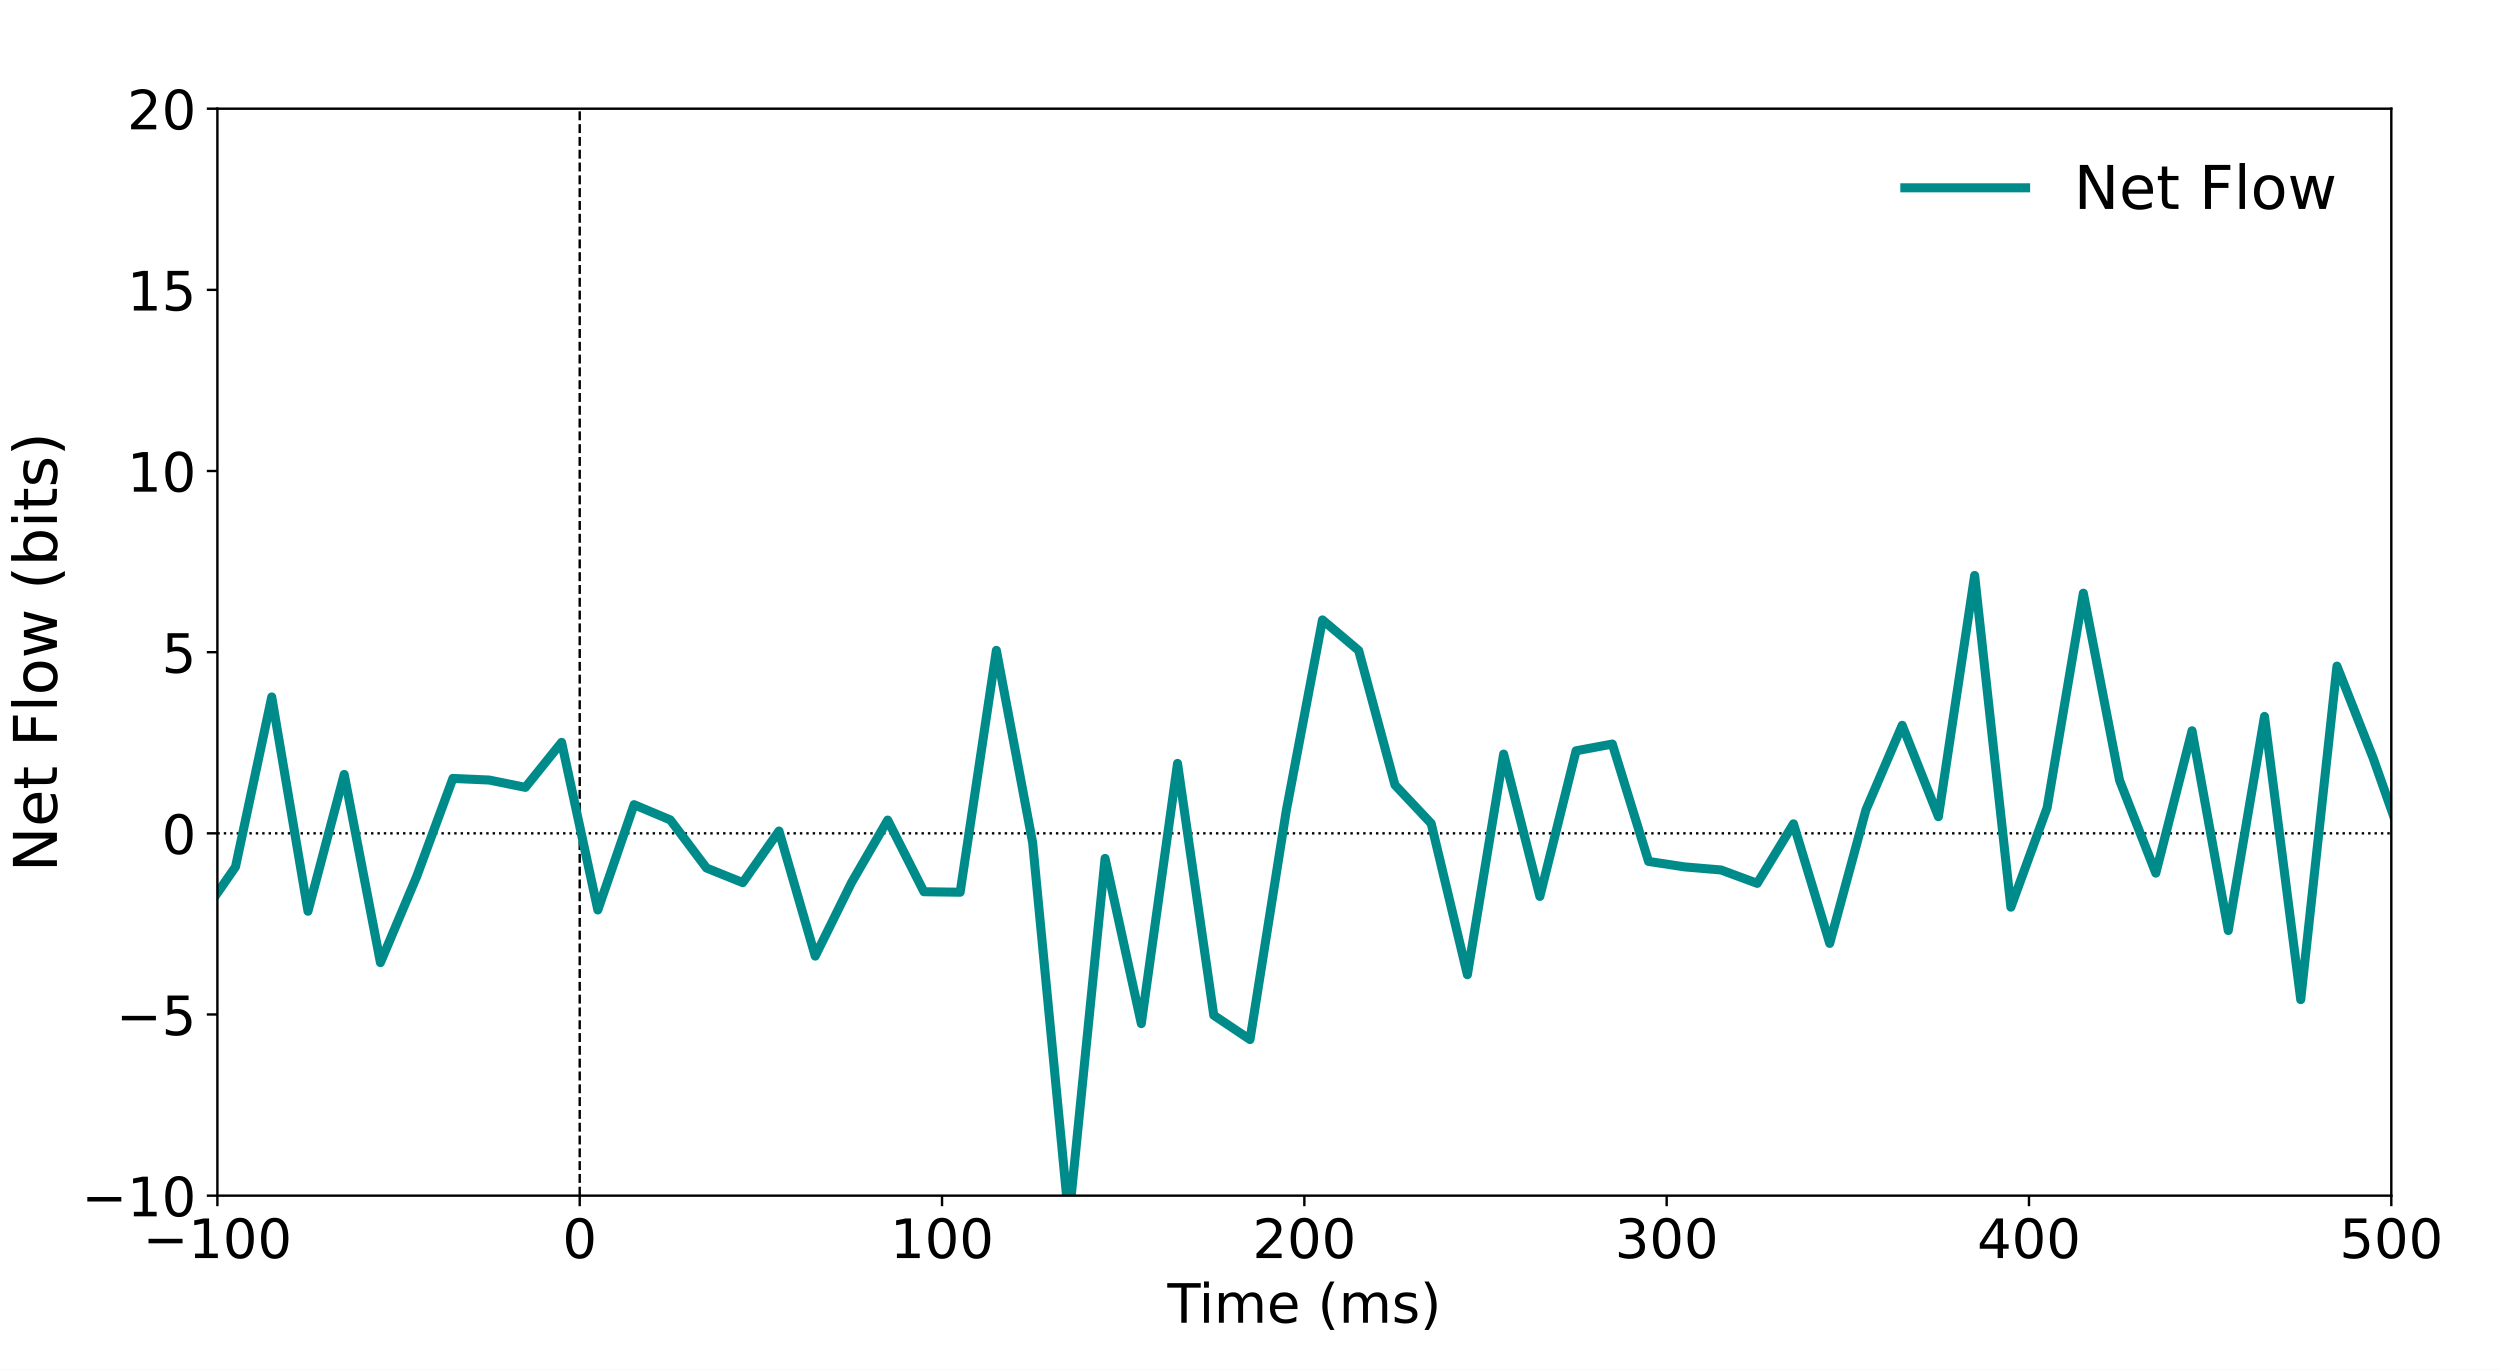
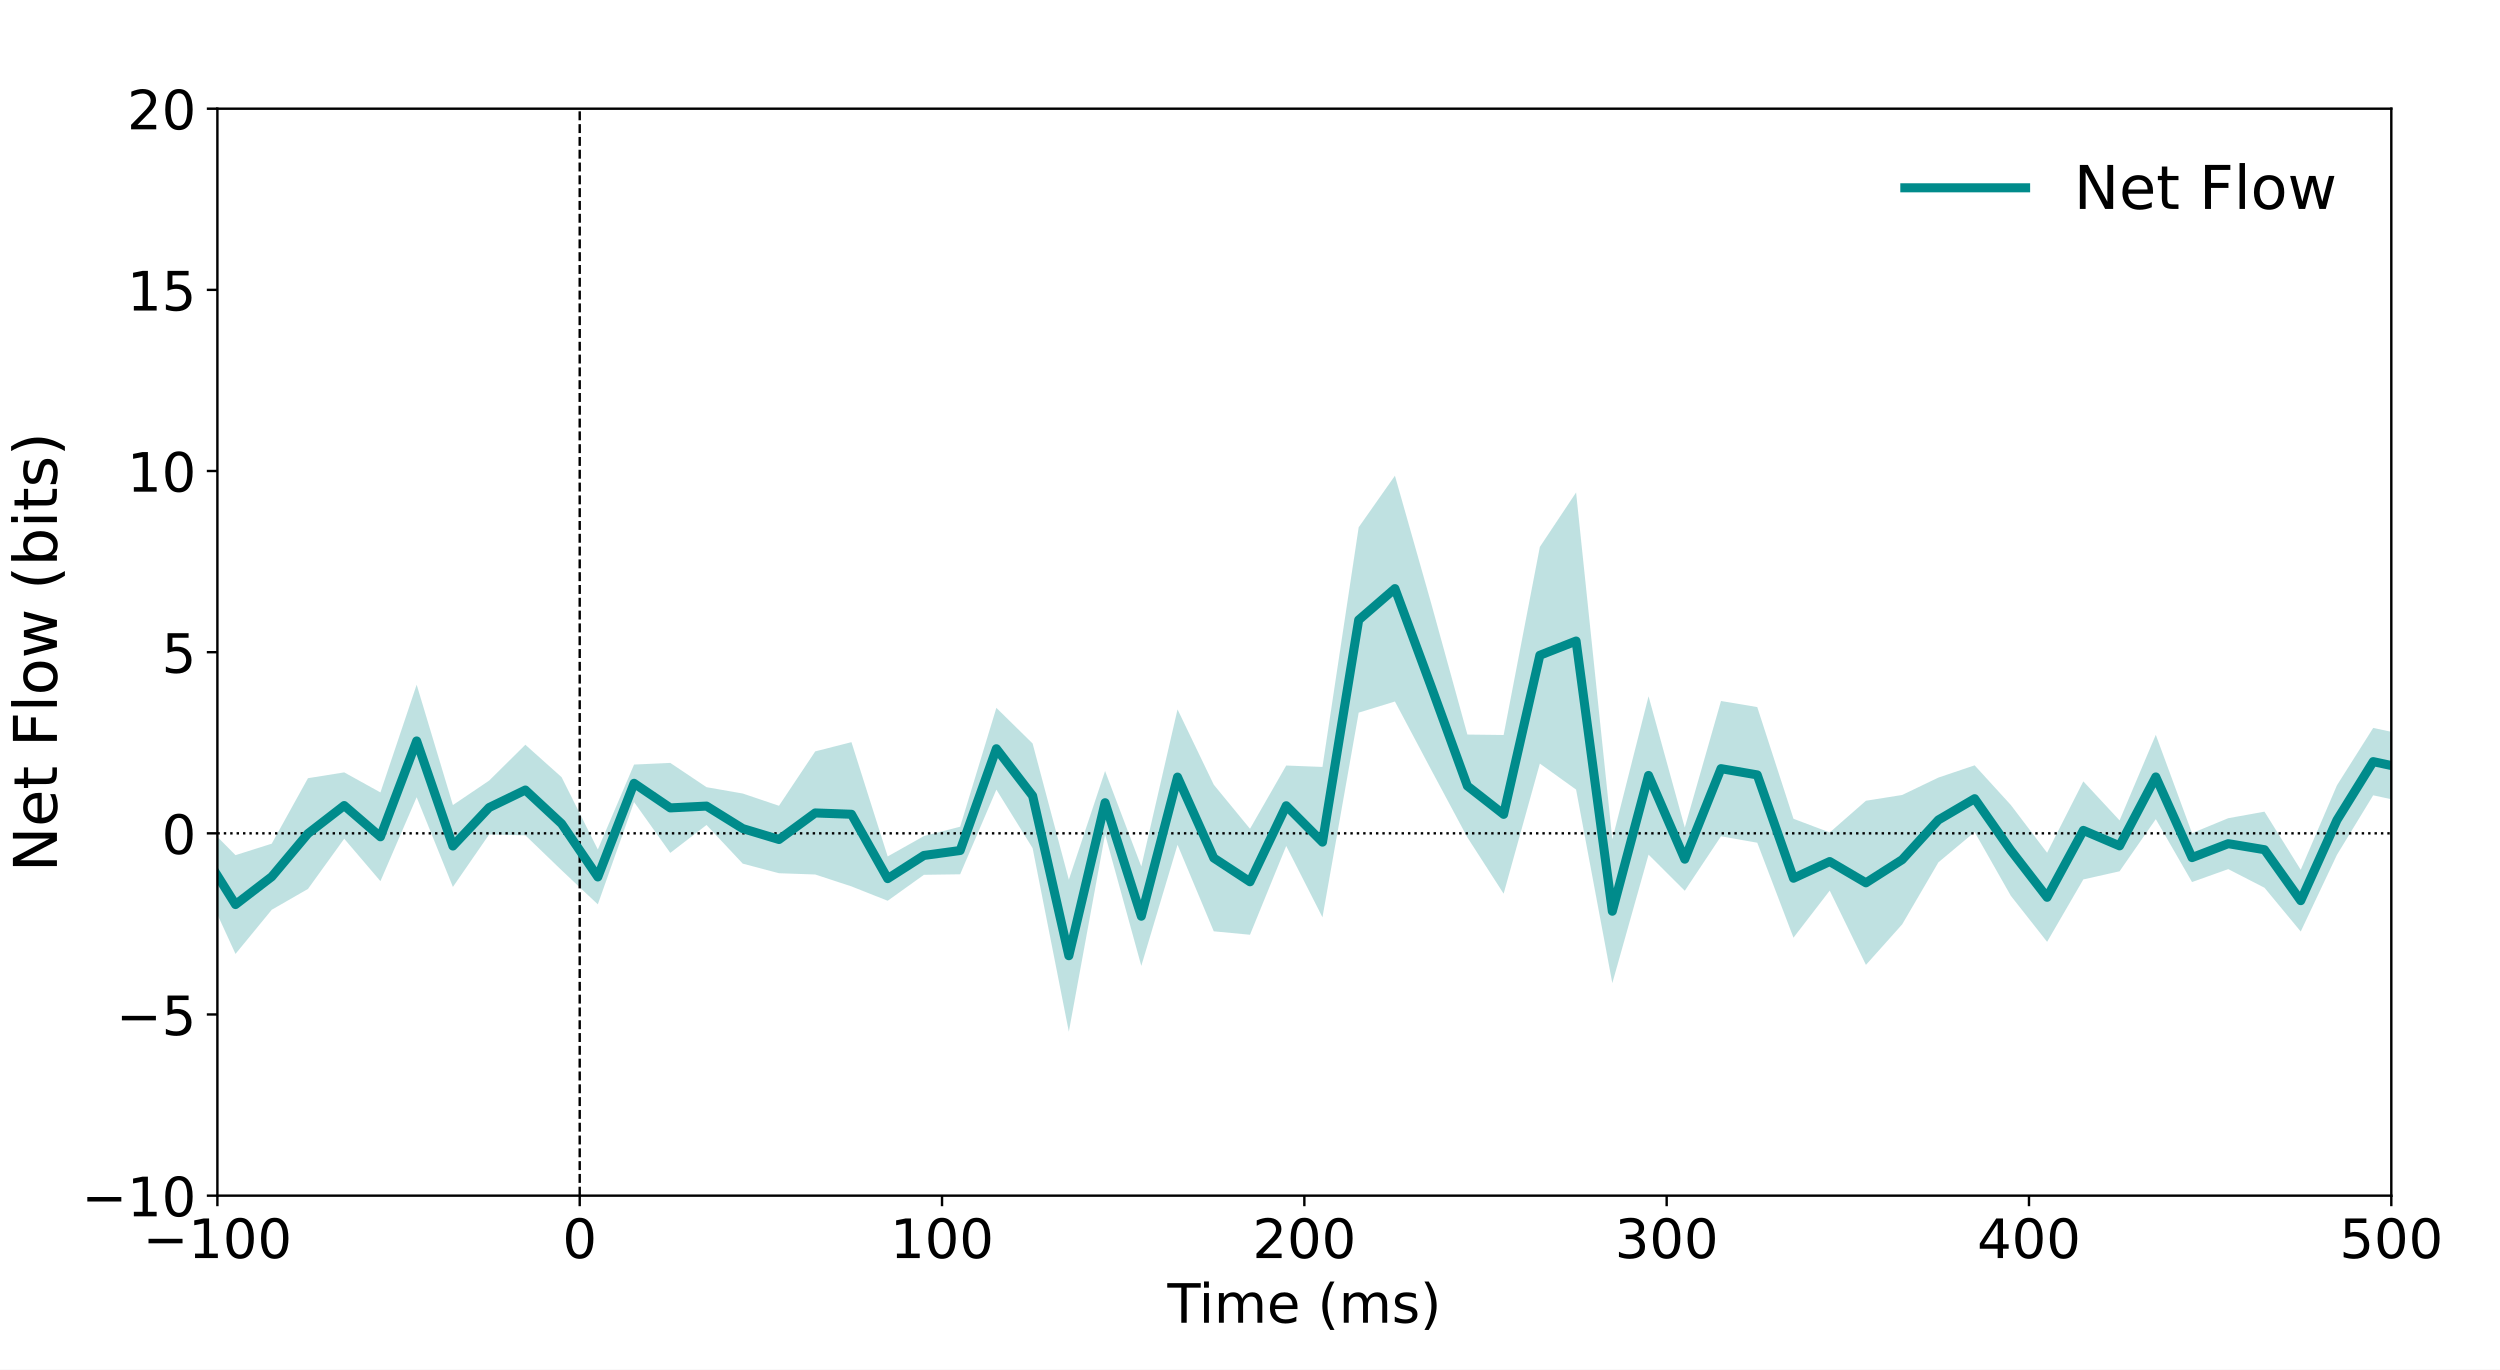
<svg xmlns="http://www.w3.org/2000/svg" xmlns:xlink="http://www.w3.org/1999/xlink" width="828pt" height="453.6pt" viewBox="0 0 828 453.6" version="1.1">
  <defs>
    <style type="text/css">*{stroke-linejoin: round; stroke-linecap: butt}</style>
  </defs>
  <g id="figure_1">
    <g id="patch_1">
      <path d="M 0 453.6  L 828 453.6  L 828 0  L 0 0  z " style="fill: #ffffff" />
    </g>
    <g id="axes_1">
      <g id="patch_2">
        <path d="M 72 396  L 792 396  L 792 36  L 72 36  z " style="fill: #ffffff" />
      </g>
-       <g id="PolyCollection_1" />
+       <g id="PolyCollection_1">
+         <path d="M -42 253.838  L -42 300.152  L -30 281.372  L -18 284.638  L -6 288.3  L 6 280.175  L 18 275.432  L 30 274.127  L 42 272.506  L 54 289.117  L 66 289.794  L 78 315.936  L 90 301.316  L 102 294.416  L 114 277.79  L 126 291.841  L 138 264.042  L 150 293.754  L 162 276.381  L 174 276.655  L 186 288.224  L 198 299.529  L 210 265.645  L 222 282.481  L 234 273.238  L 246 286.042  L 258 289.212  L 270 289.635  L 282 293.576  L 294 298.335  L 306 289.741  L 318 289.564  L 330 261.524  L 342 280.901  L 354 341.699  L 366 276.366  L 378 319.903  L 390 279.798  L 402 308.454  L 414 309.591  L 426 280.185  L 438 303.805  L 450 236.027  L 462 232.336  L 474 254.936  L 486 277.347  L 498 295.992  L 510 252.894  L 522 261.516  L 534 325.611  L 546 283.051  L 558 295.021  L 570 276.979  L 582 279.108  L 594 310.564  L 606 294.971  L 618 319.572  L 630 306.15  L 642 285.606  L 654 275.578  L 666 296.711  L 678 311.938  L 690 291.267  L 702 288.579  L 714 271.293  L 726 292.136  L 738 287.852  L 750 294.025  L 762 308.518  L 774 283.112  L 786 263.407  L 798 266.009  L 810 259.856  L 822 313.918  L 834 267.046  L 846 296.607  L 858 288.015  L 870 282.934  L 882 274.551  L 894 291.598  L 906 270.376  L 918 284.648  L 930 278.704  L 942 285.607  L 954 278.218  L 966 302.152  L 978 271.872  L 990 295.675  L 1002 293.524  L 1014 286.146  L 1026 295.221  L 1038 290.406  L 1050 295.757  L 1062 292.291  L 1074 294.343  L 1086 310.521  L 1098 335.322  L 1110 289.708  L 1122 265.282  L 1134 303.845  L 1146 306.398  L 1146 274.415  L 1146 274.415  L 1134 280.589  L 1122 253.316  L 1110 269.177  L 1098 298.496  L 1086 287.091  L 1074 269.63  L 1062 271.242  L 1050 266.865  L 1038 254.116  L 1026 265.762  L 1014 263.261  L 1002 274.492  L 990 267.731  L 978 230.43  L 966 278.346  L 954 257.764  L 942 262.393  L 930 265.901  L 918 257.58  L 906 247.385  L 894 269.307  L 882 249.586  L 870 251.742  L 858 250.374  L 846 284.087  L 834 244.468  L 822 293.563  L 810 237.596  L 798 243.645  L 786 241.095  L 774 260.083  L 762 288.075  L 750 268.824  L 738 270.984  L 726 275.939  L 714 243.369  L 702 271.714  L 690 258.791  L 678 282.431  L 666 266.628  L 654 253.478  L 642 257.529  L 630 263.296  L 618 265.207  L 606 275.713  L 594 271.177  L 582 234.184  L 570 232.173  L 558 274.086  L 546 230.609  L 534 277.985  L 522 163.102  L 510 181.142  L 498 243.429  L 486 243.282  L 474 199.796  L 462 157.558  L 450 174.63  L 438 254.008  L 426 253.54  L 414 274.493  L 402 259.891  L 390 234.953  L 378 286.992  L 366 255.364  L 354 291.362  L 342 246.246  L 330 234.443  L 318 273.806  L 306 276.909  L 294 283.654  L 282 245.801  L 270 248.859  L 258 266.869  L 246 262.814  L 234 260.713  L 222 252.673  L 210 253.223  L 198 281.355  L 186 257.398  L 174 246.659  L 162 258.537  L 150 266.638  L 138 226.775  L 126 262.452  L 114 255.809  L 102 257.736  L 90 279.42  L 78 283.228  L 66 271.082  L 54 259.822  L 42 252.836  L 30 257.381  L 18 248.647  L 6 261.996  L -6 263.969  L -18 264.746  L -30 247.084  L -42 253.838  z " clip-path="url(#p2d6d8e7026)" style="fill: #008b8b; fill-opacity: 0.25" />
+       </g>
      <g id="matplotlib.axis_1">
        <g id="xtick_1">
          <g id="line2d_1">
            <defs>
-               <path id="mb86d9c73e5" d="M 0 0  L 0 3.5  " style="stroke: #000000; stroke-width: 0.8" />
+               <path id="mac3c362288" d="M 0 0  L 0 3.5  " style="stroke: #000000; stroke-width: 0.8" />
            </defs>
            <g>
-               <use xlink:href="#mb86d9c73e5" x="72" y="396" style="stroke: #000000; stroke-width: 0.8" />
+               <use xlink:href="#mac3c362288" x="72" y="396" style="stroke: #000000; stroke-width: 0.8" />
            </g>
          </g>
          <g id="text_1">
            <g transform="translate(47.27953 416.6772) scale(0.18 -0.18)">
              <defs>
                <path id="DejaVuSans-2212" d="M 678 2272  L 4684 2272  L 4684 1741  L 678 1741  L 678 2272  z " transform="scale(0.015625)" />
                <path id="DejaVuSans-31" d="M 794 531  L 1825 531  L 1825 4091  L 703 3866  L 703 4441  L 1819 4666  L 2450 4666  L 2450 531  L 3481 531  L 3481 0  L 794 0  L 794 531  z " transform="scale(0.015625)" />
                <path id="DejaVuSans-30" d="M 2034 4250  Q 1547 4250 1301 3770  Q 1056 3291 1056 2328  Q 1056 1369 1301 889  Q 1547 409 2034 409  Q 2525 409 2770 889  Q 3016 1369 3016 2328  Q 3016 3291 2770 3770  Q 2525 4250 2034 4250  z M 2034 4750  Q 2819 4750 3233 4129  Q 3647 3509 3647 2328  Q 3647 1150 3233 529  Q 2819 -91 2034 -91  Q 1250 -91 836 529  Q 422 1150 422 2328  Q 422 3509 836 4129  Q 1250 4750 2034 4750  z " transform="scale(0.015625)" />
              </defs>
              <use xlink:href="#DejaVuSans-2212" />
              <use xlink:href="#DejaVuSans-31" x="83.789" />
              <use xlink:href="#DejaVuSans-30" x="147.412" />
              <use xlink:href="#DejaVuSans-30" x="211.035" />
            </g>
          </g>
        </g>
        <g id="xtick_2">
          <g id="line2d_2">
            <g>
-               <use xlink:href="#mb86d9c73e5" x="192" y="396" style="stroke: #000000; stroke-width: 0.8" />
+               <use xlink:href="#mac3c362288" x="192" y="396" style="stroke: #000000; stroke-width: 0.8" />
            </g>
          </g>
          <g id="text_2">
            <g transform="translate(186.2738 416.6772) scale(0.18 -0.18)">
              <use xlink:href="#DejaVuSans-30" />
            </g>
          </g>
        </g>
        <g id="xtick_3">
          <g id="line2d_3">
            <g>
-               <use xlink:href="#mb86d9c73e5" x="312" y="396" style="stroke: #000000; stroke-width: 0.8" />
+               <use xlink:href="#mac3c362288" x="312" y="396" style="stroke: #000000; stroke-width: 0.8" />
            </g>
          </g>
          <g id="text_3">
            <g transform="translate(294.8213 416.6772) scale(0.18 -0.18)">
              <use xlink:href="#DejaVuSans-31" />
              <use xlink:href="#DejaVuSans-30" x="63.623" />
              <use xlink:href="#DejaVuSans-30" x="127.246" />
            </g>
          </g>
        </g>
        <g id="xtick_4">
          <g id="line2d_4">
            <g>
-               <use xlink:href="#mb86d9c73e5" x="432" y="396" style="stroke: #000000; stroke-width: 0.8" />
+               <use xlink:href="#mac3c362288" x="432" y="396" style="stroke: #000000; stroke-width: 0.8" />
            </g>
          </g>
          <g id="text_4">
            <g transform="translate(414.8213 416.6772) scale(0.18 -0.18)">
              <defs>
                <path id="DejaVuSans-32" d="M 1228 531  L 3431 531  L 3431 0  L 469 0  L 469 531  Q 828 903 1448 1529  Q 2069 2156 2228 2338  Q 2531 2678 2651 2914  Q 2772 3150 2772 3378  Q 2772 3750 2511 3984  Q 2250 4219 1831 4219  Q 1534 4219 1204 4116  Q 875 4013 500 3803  L 500 4441  Q 881 4594 1212 4672  Q 1544 4750 1819 4750  Q 2544 4750 2975 4387  Q 3406 4025 3406 3419  Q 3406 3131 3298 2873  Q 3191 2616 2906 2266  Q 2828 2175 2409 1742  Q 1991 1309 1228 531  z " transform="scale(0.015625)" />
              </defs>
              <use xlink:href="#DejaVuSans-32" />
              <use xlink:href="#DejaVuSans-30" x="63.623" />
              <use xlink:href="#DejaVuSans-30" x="127.246" />
            </g>
          </g>
        </g>
        <g id="xtick_5">
          <g id="line2d_5">
            <g>
-               <use xlink:href="#mb86d9c73e5" x="552" y="396" style="stroke: #000000; stroke-width: 0.8" />
+               <use xlink:href="#mac3c362288" x="552" y="396" style="stroke: #000000; stroke-width: 0.8" />
            </g>
          </g>
          <g id="text_5">
            <g transform="translate(534.8212 416.6772) scale(0.18 -0.18)">
              <defs>
                <path id="DejaVuSans-33" d="M 2597 2516  Q 3050 2419 3304 2112  Q 3559 1806 3559 1356  Q 3559 666 3084 287  Q 2609 -91 1734 -91  Q 1441 -91 1130 -33  Q 819 25 488 141  L 488 750  Q 750 597 1062 519  Q 1375 441 1716 441  Q 2309 441 2620 675  Q 2931 909 2931 1356  Q 2931 1769 2642 2001  Q 2353 2234 1838 2234  L 1294 2234  L 1294 2753  L 1863 2753  Q 2328 2753 2575 2939  Q 2822 3125 2822 3475  Q 2822 3834 2567 4026  Q 2313 4219 1838 4219  Q 1578 4219 1281 4162  Q 984 4106 628 3988  L 628 4550  Q 988 4650 1302 4700  Q 1616 4750 1894 4750  Q 2613 4750 3031 4423  Q 3450 4097 3450 3541  Q 3450 3153 3228 2886  Q 3006 2619 2597 2516  z " transform="scale(0.015625)" />
              </defs>
              <use xlink:href="#DejaVuSans-33" />
              <use xlink:href="#DejaVuSans-30" x="63.623" />
              <use xlink:href="#DejaVuSans-30" x="127.246" />
            </g>
          </g>
        </g>
        <g id="xtick_6">
          <g id="line2d_6">
            <g>
-               <use xlink:href="#mb86d9c73e5" x="672" y="396" style="stroke: #000000; stroke-width: 0.8" />
+               <use xlink:href="#mac3c362288" x="672" y="396" style="stroke: #000000; stroke-width: 0.8" />
            </g>
          </g>
          <g id="text_6">
            <g transform="translate(654.8212 416.6772) scale(0.18 -0.18)">
              <defs>
                <path id="DejaVuSans-34" d="M 2419 4116  L 825 1625  L 2419 1625  L 2419 4116  z M 2253 4666  L 3047 4666  L 3047 1625  L 3713 1625  L 3713 1100  L 3047 1100  L 3047 0  L 2419 0  L 2419 1100  L 313 1100  L 313 1709  L 2253 4666  z " transform="scale(0.015625)" />
              </defs>
              <use xlink:href="#DejaVuSans-34" />
              <use xlink:href="#DejaVuSans-30" x="63.623" />
              <use xlink:href="#DejaVuSans-30" x="127.246" />
            </g>
          </g>
        </g>
        <g id="xtick_7">
          <g id="line2d_7">
            <g>
-               <use xlink:href="#mb86d9c73e5" x="792" y="396" style="stroke: #000000; stroke-width: 0.8" />
+               <use xlink:href="#mac3c362288" x="792" y="396" style="stroke: #000000; stroke-width: 0.8" />
            </g>
          </g>
          <g id="text_7">
            <g transform="translate(774.8212 416.6772) scale(0.18 -0.18)">
              <defs>
                <path id="DejaVuSans-35" d="M 691 4666  L 3169 4666  L 3169 4134  L 1269 4134  L 1269 2991  Q 1406 3038 1543 3061  Q 1681 3084 1819 3084  Q 2600 3084 3056 2656  Q 3513 2228 3513 1497  Q 3513 744 3044 326  Q 2575 -91 1722 -91  Q 1428 -91 1123 -41  Q 819 9 494 109  L 494 744  Q 775 591 1075 516  Q 1375 441 1709 441  Q 2250 441 2565 725  Q 2881 1009 2881 1497  Q 2881 1984 2565 2268  Q 2250 2553 1709 2553  Q 1456 2553 1204 2497  Q 953 2441 691 2322  L 691 4666  z " transform="scale(0.015625)" />
              </defs>
              <use xlink:href="#DejaVuSans-35" />
              <use xlink:href="#DejaVuSans-30" x="63.623" />
              <use xlink:href="#DejaVuSans-30" x="127.246" />
            </g>
          </g>
        </g>
        <g id="text_8">
          <g transform="translate(386.6414 438.0978) scale(0.18 -0.18)">
            <defs>
              <path id="DejaVuSans-54" d="M -19 4666  L 3928 4666  L 3928 4134  L 2272 4134  L 2272 0  L 1638 0  L 1638 4134  L -19 4134  L -19 4666  z " transform="scale(0.015625)" />
              <path id="DejaVuSans-69" d="M 603 3500  L 1178 3500  L 1178 0  L 603 0  L 603 3500  z M 603 4863  L 1178 4863  L 1178 4134  L 603 4134  L 603 4863  z " transform="scale(0.015625)" />
              <path id="DejaVuSans-6d" d="M 3328 2828  Q 3544 3216 3844 3400  Q 4144 3584 4550 3584  Q 5097 3584 5394 3201  Q 5691 2819 5691 2113  L 5691 0  L 5113 0  L 5113 2094  Q 5113 2597 4934 2840  Q 4756 3084 4391 3084  Q 3944 3084 3684 2787  Q 3425 2491 3425 1978  L 3425 0  L 2847 0  L 2847 2094  Q 2847 2600 2669 2842  Q 2491 3084 2119 3084  Q 1678 3084 1418 2786  Q 1159 2488 1159 1978  L 1159 0  L 581 0  L 581 3500  L 1159 3500  L 1159 2956  Q 1356 3278 1631 3431  Q 1906 3584 2284 3584  Q 2666 3584 2933 3390  Q 3200 3197 3328 2828  z " transform="scale(0.015625)" />
              <path id="DejaVuSans-65" d="M 3597 1894  L 3597 1613  L 953 1613  Q 991 1019 1311 708  Q 1631 397 2203 397  Q 2534 397 2845 478  Q 3156 559 3463 722  L 3463 178  Q 3153 47 2828 -22  Q 2503 -91 2169 -91  Q 1331 -91 842 396  Q 353 884 353 1716  Q 353 2575 817 3079  Q 1281 3584 2069 3584  Q 2775 3584 3186 3129  Q 3597 2675 3597 1894  z M 3022 2063  Q 3016 2534 2758 2815  Q 2500 3097 2075 3097  Q 1594 3097 1305 2825  Q 1016 2553 972 2059  L 3022 2063  z " transform="scale(0.015625)" />
              <path id="DejaVuSans-20" transform="scale(0.015625)" />
              <path id="DejaVuSans-28" d="M 1984 4856  Q 1566 4138 1362 3434  Q 1159 2731 1159 2009  Q 1159 1288 1364 580  Q 1569 -128 1984 -844  L 1484 -844  Q 1016 -109 783 600  Q 550 1309 550 2009  Q 550 2706 781 3412  Q 1013 4119 1484 4856  L 1984 4856  z " transform="scale(0.015625)" />
              <path id="DejaVuSans-73" d="M 2834 3397  L 2834 2853  Q 2591 2978 2328 3040  Q 2066 3103 1784 3103  Q 1356 3103 1142 2972  Q 928 2841 928 2578  Q 928 2378 1081 2264  Q 1234 2150 1697 2047  L 1894 2003  Q 2506 1872 2764 1633  Q 3022 1394 3022 966  Q 3022 478 2636 193  Q 2250 -91 1575 -91  Q 1294 -91 989 -36  Q 684 19 347 128  L 347 722  Q 666 556 975 473  Q 1284 391 1588 391  Q 1994 391 2212 530  Q 2431 669 2431 922  Q 2431 1156 2273 1281  Q 2116 1406 1581 1522  L 1381 1569  Q 847 1681 609 1914  Q 372 2147 372 2553  Q 372 3047 722 3315  Q 1072 3584 1716 3584  Q 2034 3584 2315 3537  Q 2597 3491 2834 3397  z " transform="scale(0.015625)" />
              <path id="DejaVuSans-29" d="M 513 4856  L 1013 4856  Q 1481 4119 1714 3412  Q 1947 2706 1947 2009  Q 1947 1309 1714 600  Q 1481 -109 1013 -844  L 513 -844  Q 928 -128 1133 580  Q 1338 1288 1338 2009  Q 1338 2731 1133 3434  Q 928 4138 513 4856  z " transform="scale(0.015625)" />
            </defs>
            <use xlink:href="#DejaVuSans-54" />
            <use xlink:href="#DejaVuSans-69" x="57.959" />
            <use xlink:href="#DejaVuSans-6d" x="85.742" />
            <use xlink:href="#DejaVuSans-65" x="183.154" />
            <use xlink:href="#DejaVuSans-20" x="244.678" />
            <use xlink:href="#DejaVuSans-28" x="276.465" />
            <use xlink:href="#DejaVuSans-6d" x="315.479" />
            <use xlink:href="#DejaVuSans-73" x="412.891" />
            <use xlink:href="#DejaVuSans-29" x="464.99" />
          </g>
        </g>
      </g>
      <g id="matplotlib.axis_2">
        <g id="ytick_1">
          <g id="line2d_8">
            <defs>
-               <path id="m4d901bc809" d="M 0 0  L -3.5 0  " style="stroke: #000000; stroke-width: 0.8" />
+               <path id="mcf43f80be4" d="M 0 0  L -3.5 0  " style="stroke: #000000; stroke-width: 0.8" />
            </defs>
            <g>
-               <use xlink:href="#m4d901bc809" x="72" y="396" style="stroke: #000000; stroke-width: 0.8" />
+               <use xlink:href="#mcf43f80be4" x="72" y="396" style="stroke: #000000; stroke-width: 0.8" />
            </g>
          </g>
          <g id="text_9">
            <g transform="translate(27.01156 402.8386) scale(0.18 -0.18)">
              <use xlink:href="#DejaVuSans-2212" />
              <use xlink:href="#DejaVuSans-31" x="83.789" />
              <use xlink:href="#DejaVuSans-30" x="147.412" />
            </g>
          </g>
        </g>
        <g id="ytick_2">
          <g id="line2d_9">
            <g>
-               <use xlink:href="#m4d901bc809" x="72" y="336" style="stroke: #000000; stroke-width: 0.8" />
+               <use xlink:href="#mcf43f80be4" x="72" y="336" style="stroke: #000000; stroke-width: 0.8" />
            </g>
          </g>
          <g id="text_10">
            <g transform="translate(38.46406 342.8386) scale(0.18 -0.18)">
              <use xlink:href="#DejaVuSans-2212" />
              <use xlink:href="#DejaVuSans-35" x="83.789" />
            </g>
          </g>
        </g>
        <g id="ytick_3">
          <g id="line2d_10">
            <g>
-               <use xlink:href="#m4d901bc809" x="72" y="276" style="stroke: #000000; stroke-width: 0.8" />
+               <use xlink:href="#mcf43f80be4" x="72" y="276" style="stroke: #000000; stroke-width: 0.8" />
            </g>
          </g>
          <g id="text_11">
            <g transform="translate(53.5475 282.8386) scale(0.18 -0.18)">
              <use xlink:href="#DejaVuSans-30" />
            </g>
          </g>
        </g>
        <g id="ytick_4">
          <g id="line2d_11">
            <g>
-               <use xlink:href="#m4d901bc809" x="72" y="216" style="stroke: #000000; stroke-width: 0.8" />
+               <use xlink:href="#mcf43f80be4" x="72" y="216" style="stroke: #000000; stroke-width: 0.8" />
            </g>
          </g>
          <g id="text_12">
            <g transform="translate(53.5475 222.8386) scale(0.18 -0.18)">
              <use xlink:href="#DejaVuSans-35" />
            </g>
          </g>
        </g>
        <g id="ytick_5">
          <g id="line2d_12">
            <g>
-               <use xlink:href="#m4d901bc809" x="72" y="156" style="stroke: #000000; stroke-width: 0.8" />
+               <use xlink:href="#mcf43f80be4" x="72" y="156" style="stroke: #000000; stroke-width: 0.8" />
            </g>
          </g>
          <g id="text_13">
            <g transform="translate(42.095 162.8386) scale(0.18 -0.18)">
              <use xlink:href="#DejaVuSans-31" />
              <use xlink:href="#DejaVuSans-30" x="63.623" />
            </g>
          </g>
        </g>
        <g id="ytick_6">
          <g id="line2d_13">
            <g>
-               <use xlink:href="#m4d901bc809" x="72" y="96" style="stroke: #000000; stroke-width: 0.8" />
+               <use xlink:href="#mcf43f80be4" x="72" y="96" style="stroke: #000000; stroke-width: 0.8" />
            </g>
          </g>
          <g id="text_14">
            <g transform="translate(42.095 102.8386) scale(0.18 -0.18)">
              <use xlink:href="#DejaVuSans-31" />
              <use xlink:href="#DejaVuSans-35" x="63.623" />
            </g>
          </g>
        </g>
        <g id="ytick_7">
          <g id="line2d_14">
            <g>
-               <use xlink:href="#m4d901bc809" x="72" y="36" style="stroke: #000000; stroke-width: 0.8" />
+               <use xlink:href="#mcf43f80be4" x="72" y="36" style="stroke: #000000; stroke-width: 0.8" />
            </g>
          </g>
          <g id="text_15">
            <g transform="translate(42.095 42.83859) scale(0.18 -0.18)">
              <use xlink:href="#DejaVuSans-32" />
              <use xlink:href="#DejaVuSans-30" x="63.623" />
            </g>
          </g>
        </g>
        <g id="text_16">
          <g transform="translate(18.85219 288.7969) rotate(-90) scale(0.2 -0.2)">
            <defs>
              <path id="DejaVuSans-4e" d="M 628 4666  L 1478 4666  L 3547 763  L 3547 4666  L 4159 4666  L 4159 0  L 3309 0  L 1241 3903  L 1241 0  L 628 0  L 628 4666  z " transform="scale(0.015625)" />
              <path id="DejaVuSans-74" d="M 1172 4494  L 1172 3500  L 2356 3500  L 2356 3053  L 1172 3053  L 1172 1153  Q 1172 725 1289 603  Q 1406 481 1766 481  L 2356 481  L 2356 0  L 1766 0  Q 1100 0 847 248  Q 594 497 594 1153  L 594 3053  L 172 3053  L 172 3500  L 594 3500  L 594 4494  L 1172 4494  z " transform="scale(0.015625)" />
              <path id="DejaVuSans-46" d="M 628 4666  L 3309 4666  L 3309 4134  L 1259 4134  L 1259 2759  L 3109 2759  L 3109 2228  L 1259 2228  L 1259 0  L 628 0  L 628 4666  z " transform="scale(0.015625)" />
              <path id="DejaVuSans-6c" d="M 603 4863  L 1178 4863  L 1178 0  L 603 0  L 603 4863  z " transform="scale(0.015625)" />
              <path id="DejaVuSans-6f" d="M 1959 3097  Q 1497 3097 1228 2736  Q 959 2375 959 1747  Q 959 1119 1226 758  Q 1494 397 1959 397  Q 2419 397 2687 759  Q 2956 1122 2956 1747  Q 2956 2369 2687 2733  Q 2419 3097 1959 3097  z M 1959 3584  Q 2709 3584 3137 3096  Q 3566 2609 3566 1747  Q 3566 888 3137 398  Q 2709 -91 1959 -91  Q 1206 -91 779 398  Q 353 888 353 1747  Q 353 2609 779 3096  Q 1206 3584 1959 3584  z " transform="scale(0.015625)" />
              <path id="DejaVuSans-77" d="M 269 3500  L 844 3500  L 1563 769  L 2278 3500  L 2956 3500  L 3675 769  L 4391 3500  L 4966 3500  L 4050 0  L 3372 0  L 2619 2869  L 1863 0  L 1184 0  L 269 3500  z " transform="scale(0.015625)" />
              <path id="DejaVuSans-62" d="M 3116 1747  Q 3116 2381 2855 2742  Q 2594 3103 2138 3103  Q 1681 3103 1420 2742  Q 1159 2381 1159 1747  Q 1159 1113 1420 752  Q 1681 391 2138 391  Q 2594 391 2855 752  Q 3116 1113 3116 1747  z M 1159 2969  Q 1341 3281 1617 3432  Q 1894 3584 2278 3584  Q 2916 3584 3314 3078  Q 3713 2572 3713 1747  Q 3713 922 3314 415  Q 2916 -91 2278 -91  Q 1894 -91 1617 61  Q 1341 213 1159 525  L 1159 0  L 581 0  L 581 4863  L 1159 4863  L 1159 2969  z " transform="scale(0.015625)" />
            </defs>
            <use xlink:href="#DejaVuSans-4e" />
            <use xlink:href="#DejaVuSans-65" x="74.805" />
            <use xlink:href="#DejaVuSans-74" x="136.328" />
            <use xlink:href="#DejaVuSans-20" x="175.537" />
            <use xlink:href="#DejaVuSans-46" x="207.324" />
            <use xlink:href="#DejaVuSans-6c" x="264.844" />
            <use xlink:href="#DejaVuSans-6f" x="292.627" />
            <use xlink:href="#DejaVuSans-77" x="353.809" />
            <use xlink:href="#DejaVuSans-20" x="435.596" />
            <use xlink:href="#DejaVuSans-28" x="467.383" />
            <use xlink:href="#DejaVuSans-62" x="506.396" />
            <use xlink:href="#DejaVuSans-69" x="569.873" />
            <use xlink:href="#DejaVuSans-74" x="597.656" />
            <use xlink:href="#DejaVuSans-73" x="636.865" />
            <use xlink:href="#DejaVuSans-29" x="688.965" />
          </g>
        </g>
      </g>
      <g id="line2d_15">
-         <path d="M 192 396  L 192 36  " clip-path="url(#p83937d1349)" style="fill: none; stroke-dasharray: 2.96,1.28; stroke-dashoffset: 0; stroke: #000000; stroke-width: 0.8" />
+         <path d="M 192 396  L 192 36  " clip-path="url(#p2d6d8e7026)" style="fill: none; stroke-dasharray: 2.96,1.28; stroke-dashoffset: 0; stroke: #000000; stroke-width: 0.8" />
      </g>
      <g id="line2d_16">
-         <path d="M 72 276  L 792 276  " clip-path="url(#p83937d1349)" style="fill: none; stroke-dasharray: 0.8,1.32; stroke-dashoffset: 0; stroke: #000000; stroke-width: 0.8" />
+         <path d="M 72 276  L 792 276  " clip-path="url(#p2d6d8e7026)" style="fill: none; stroke-dasharray: 0.8,1.32; stroke-dashoffset: 0; stroke: #000000; stroke-width: 0.8" />
      </g>
      <g id="line2d_17">
-         <path d="M -1 315.329  L 6 286.94  L 18 328.791  L 30 249.355  L 42 247.481  L 54 234.272  L 66 304.397  L 78 287.092  L 90 230.834  L 102 301.8  L 114 256.492  L 126 318.81  L 138 290.305  L 150 257.815  L 162 258.346  L 174 260.773  L 186 245.87  L 198 301.385  L 210 266.506  L 222 271.553  L 234 287.488  L 246 292.321  L 258 275.244  L 270 316.661  L 282 292.355  L 294 271.614  L 306 295.34  L 318 295.508  L 330 215.407  L 342 279.051  L 354 403.913  L 366 284.308  L 378 339.018  L 390 252.847  L 402 336.263  L 414 344.295  L 426 268.599  L 438 205.322  L 450 215.459  L 462 259.967  L 474 272.724  L 486 322.824  L 498 249.756  L 510 296.897  L 522 248.667  L 534 246.429  L 546 285.303  L 558 287.122  L 570 288.131  L 582 292.567  L 594 272.844  L 606 312.448  L 618 268.219  L 630 240.219  L 642 270.49  L 654 190.59  L 666 300.456  L 678 267.545  L 690 196.462  L 702 258.46  L 714 289.177  L 726 242.032  L 738 308.189  L 750 237.289  L 762 331.065  L 774 220.62  L 786 251.117  L 798 285.184  L 810 246.23  L 822 288.366  L 829 281.272  " clip-path="url(#p83937d1349)" style="fill: none; stroke: #008b8b; stroke-width: 3; stroke-linecap: square" />
+         <path d="M -1 274.031  L 6 271.085  L 18 262.039  L 30 265.754  L 42 262.671  L 54 274.47  L 66 280.438  L 78 299.582  L 90 290.368  L 102 276.076  L 114 266.799  L 126 277.146  L 138 245.409  L 150 280.196  L 162 267.459  L 174 261.657  L 186 272.811  L 198 290.442  L 210 259.434  L 222 267.577  L 234 266.975  L 246 274.428  L 258 278.041  L 270 269.247  L 282 269.688  L 294 290.995  L 306 283.325  L 318 281.685  L 330 247.984  L 342 263.573  L 354 316.531  L 366 265.865  L 378 303.447  L 390 257.376  L 402 284.173  L 414 292.042  L 426 266.863  L 438 278.906  L 450 205.329  L 462 194.947  L 474 227.366  L 486 260.314  L 498 269.711  L 510 217.018  L 522 212.309  L 534 301.798  L 546 256.83  L 558 284.554  L 570 254.576  L 582 256.646  L 594 290.871  L 606 285.342  L 618 292.39  L 630 284.723  L 642 271.567  L 654 264.528  L 666 281.67  L 678 297.184  L 690 275.029  L 702 280.146  L 714 257.331  L 726 284.038  L 738 279.418  L 750 281.424  L 762 298.296  L 774 271.597  L 786 252.251  L 798 254.827  L 810 248.726  L 822 303.741  L 829 275.75  " clip-path="url(#p2d6d8e7026)" style="fill: none; stroke: #008b8b; stroke-width: 3; stroke-linecap: square" />
      </g>
      <g id="patch_3">
        <path d="M 72 396  L 72 36  " style="fill: none; stroke: #000000; stroke-width: 0.8; stroke-linejoin: miter; stroke-linecap: square" />
      </g>
      <g id="patch_4">
        <path d="M 792 396  L 792 36  " style="fill: none; stroke: #000000; stroke-width: 0.8; stroke-linejoin: miter; stroke-linecap: square" />
      </g>
      <g id="patch_5">
        <path d="M 72 396  L 792 396  " style="fill: none; stroke: #000000; stroke-width: 0.8; stroke-linejoin: miter; stroke-linecap: square" />
      </g>
      <g id="patch_6">
        <path d="M 72 36  L 792 36  " style="fill: none; stroke: #000000; stroke-width: 0.8; stroke-linejoin: miter; stroke-linecap: square" />
      </g>
      <g id="legend_1">
        <g id="line2d_18">
          <path d="M 630.881 62.197  L 650.881 62.197  L 670.881 62.197  " style="fill: none; stroke: #008b8b; stroke-width: 3; stroke-linecap: square" />
        </g>
        <g id="text_17">
          <g transform="translate(686.8813 69.19688) scale(0.2 -0.2)">
            <use xlink:href="#DejaVuSans-4e" />
            <use xlink:href="#DejaVuSans-65" x="74.805" />
            <use xlink:href="#DejaVuSans-74" x="136.328" />
            <use xlink:href="#DejaVuSans-20" x="175.537" />
            <use xlink:href="#DejaVuSans-46" x="207.324" />
            <use xlink:href="#DejaVuSans-6c" x="264.844" />
            <use xlink:href="#DejaVuSans-6f" x="292.627" />
            <use xlink:href="#DejaVuSans-77" x="353.809" />
          </g>
        </g>
      </g>
    </g>
  </g>
  <defs>
-     <clipPath id="p83937d1349">
+     <clipPath id="p2d6d8e7026">
      <rect x="72" y="36" width="720" height="360" />
    </clipPath>
  </defs>
</svg>
